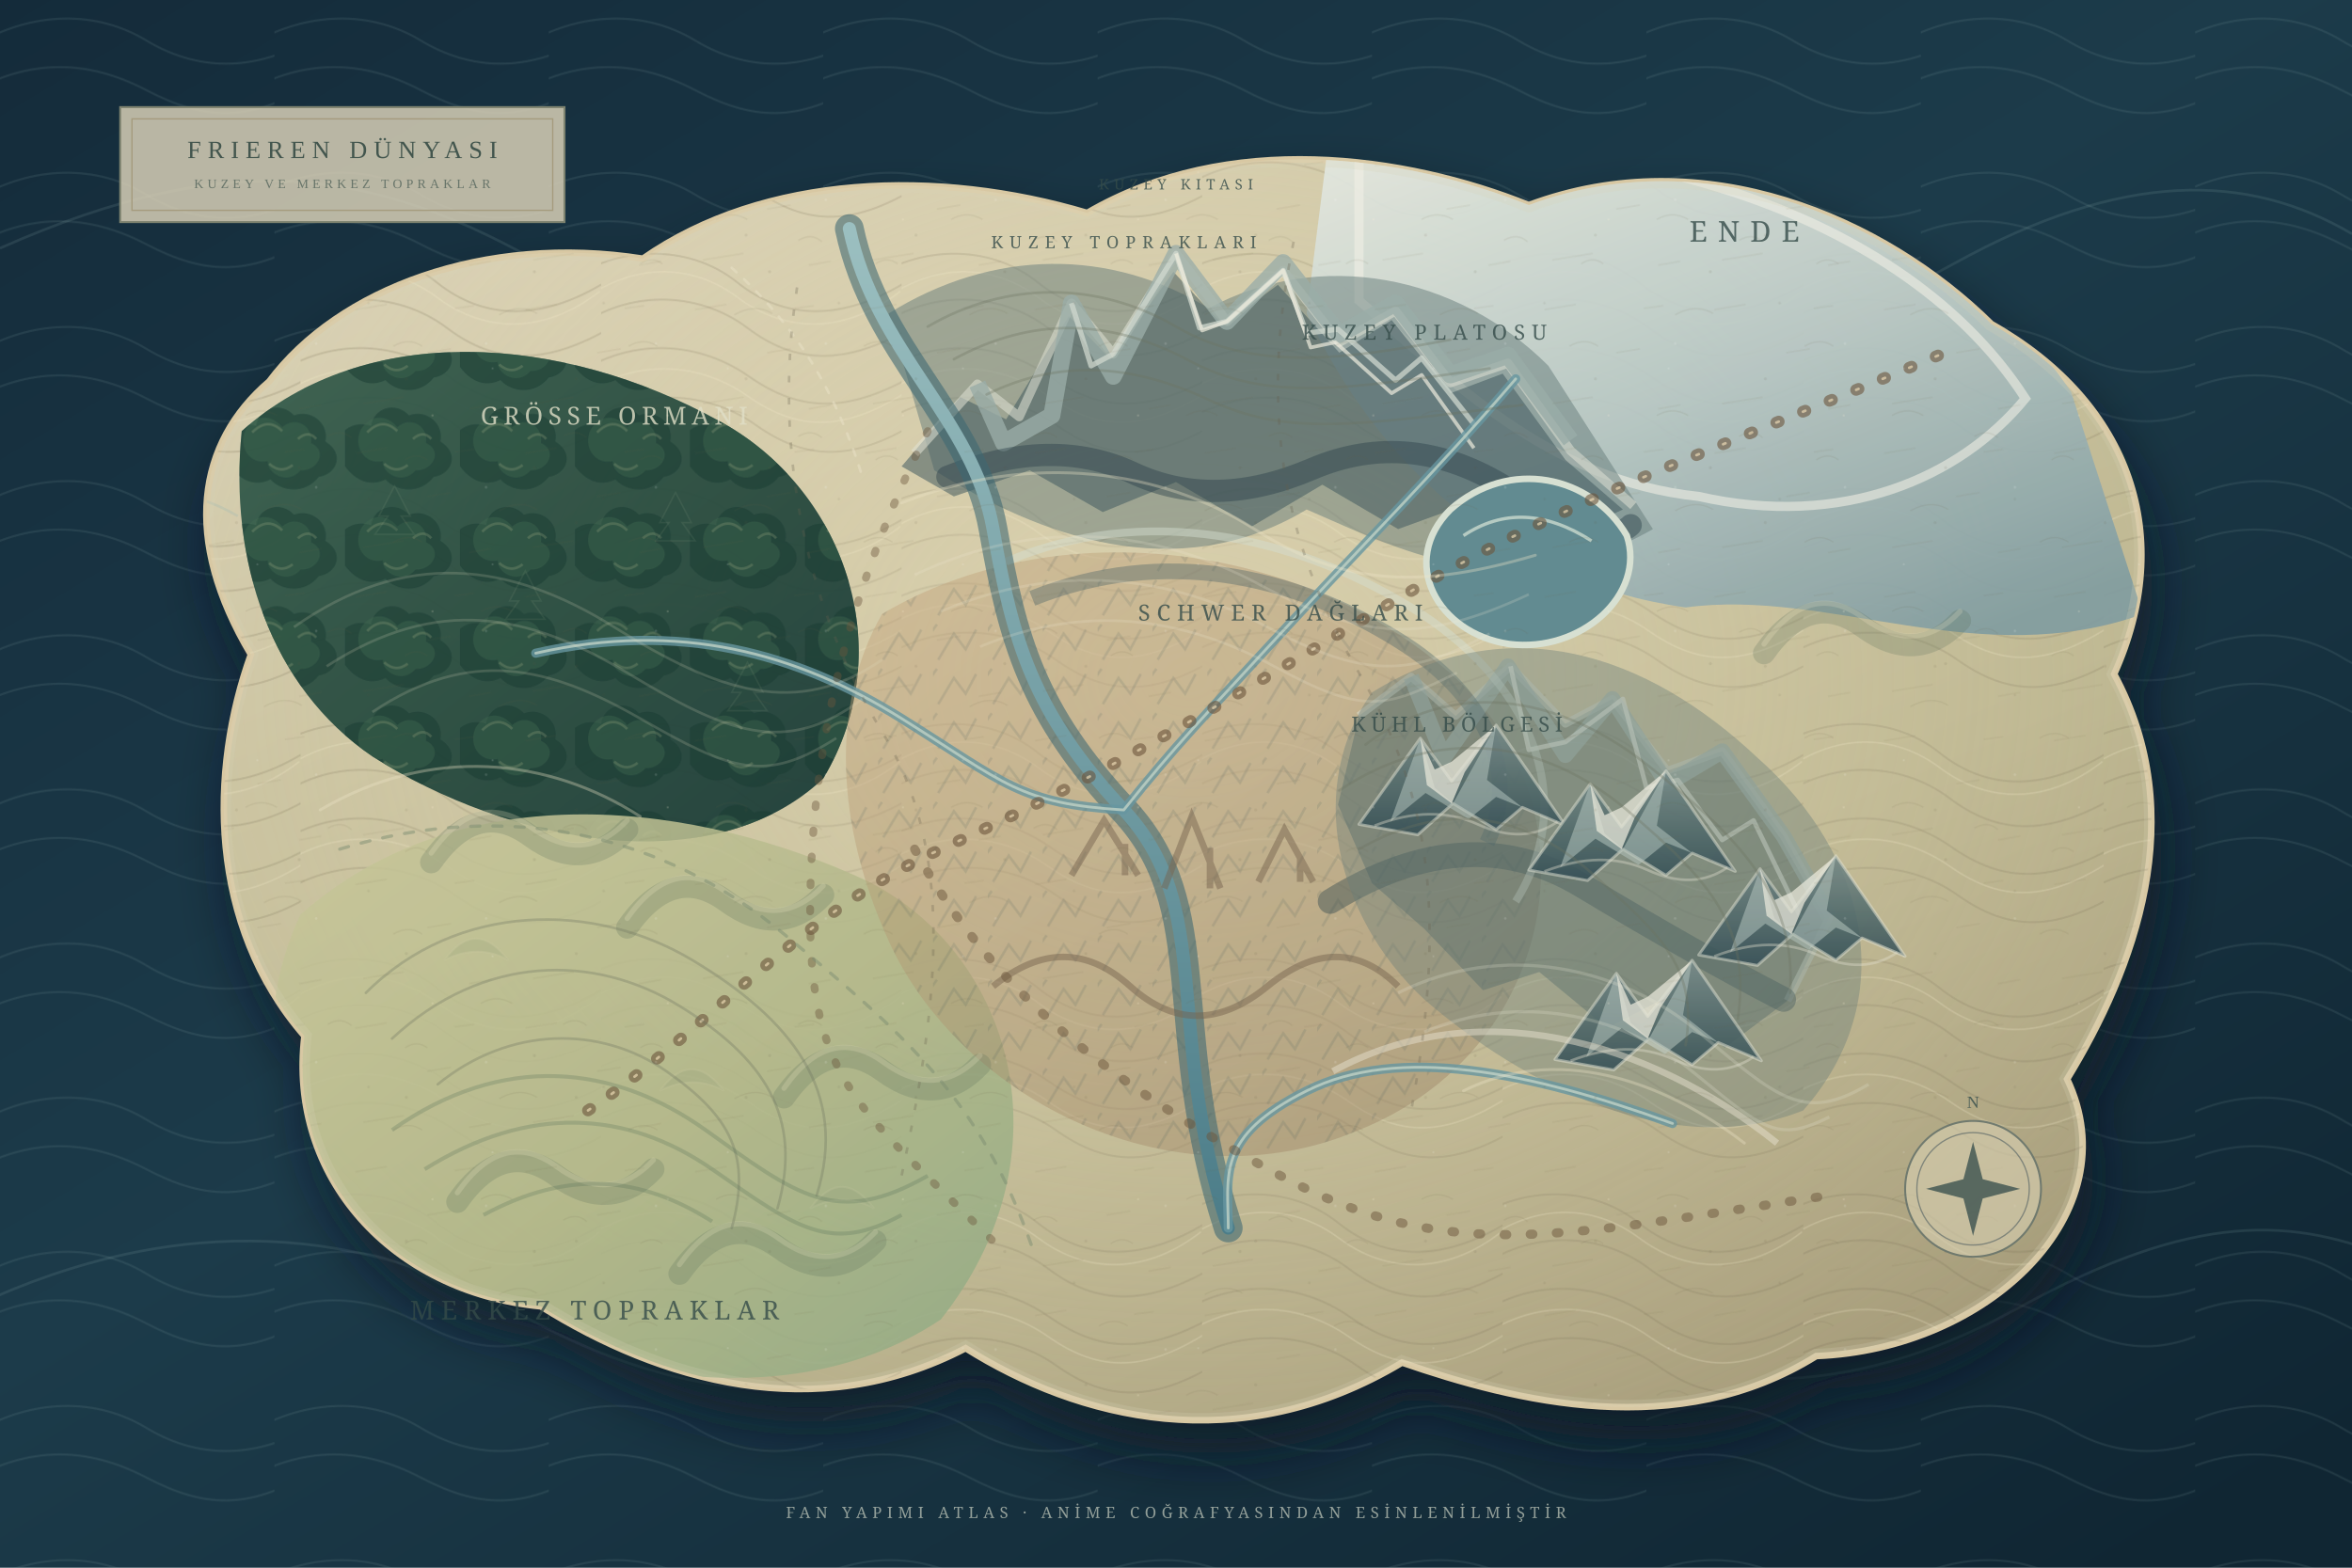
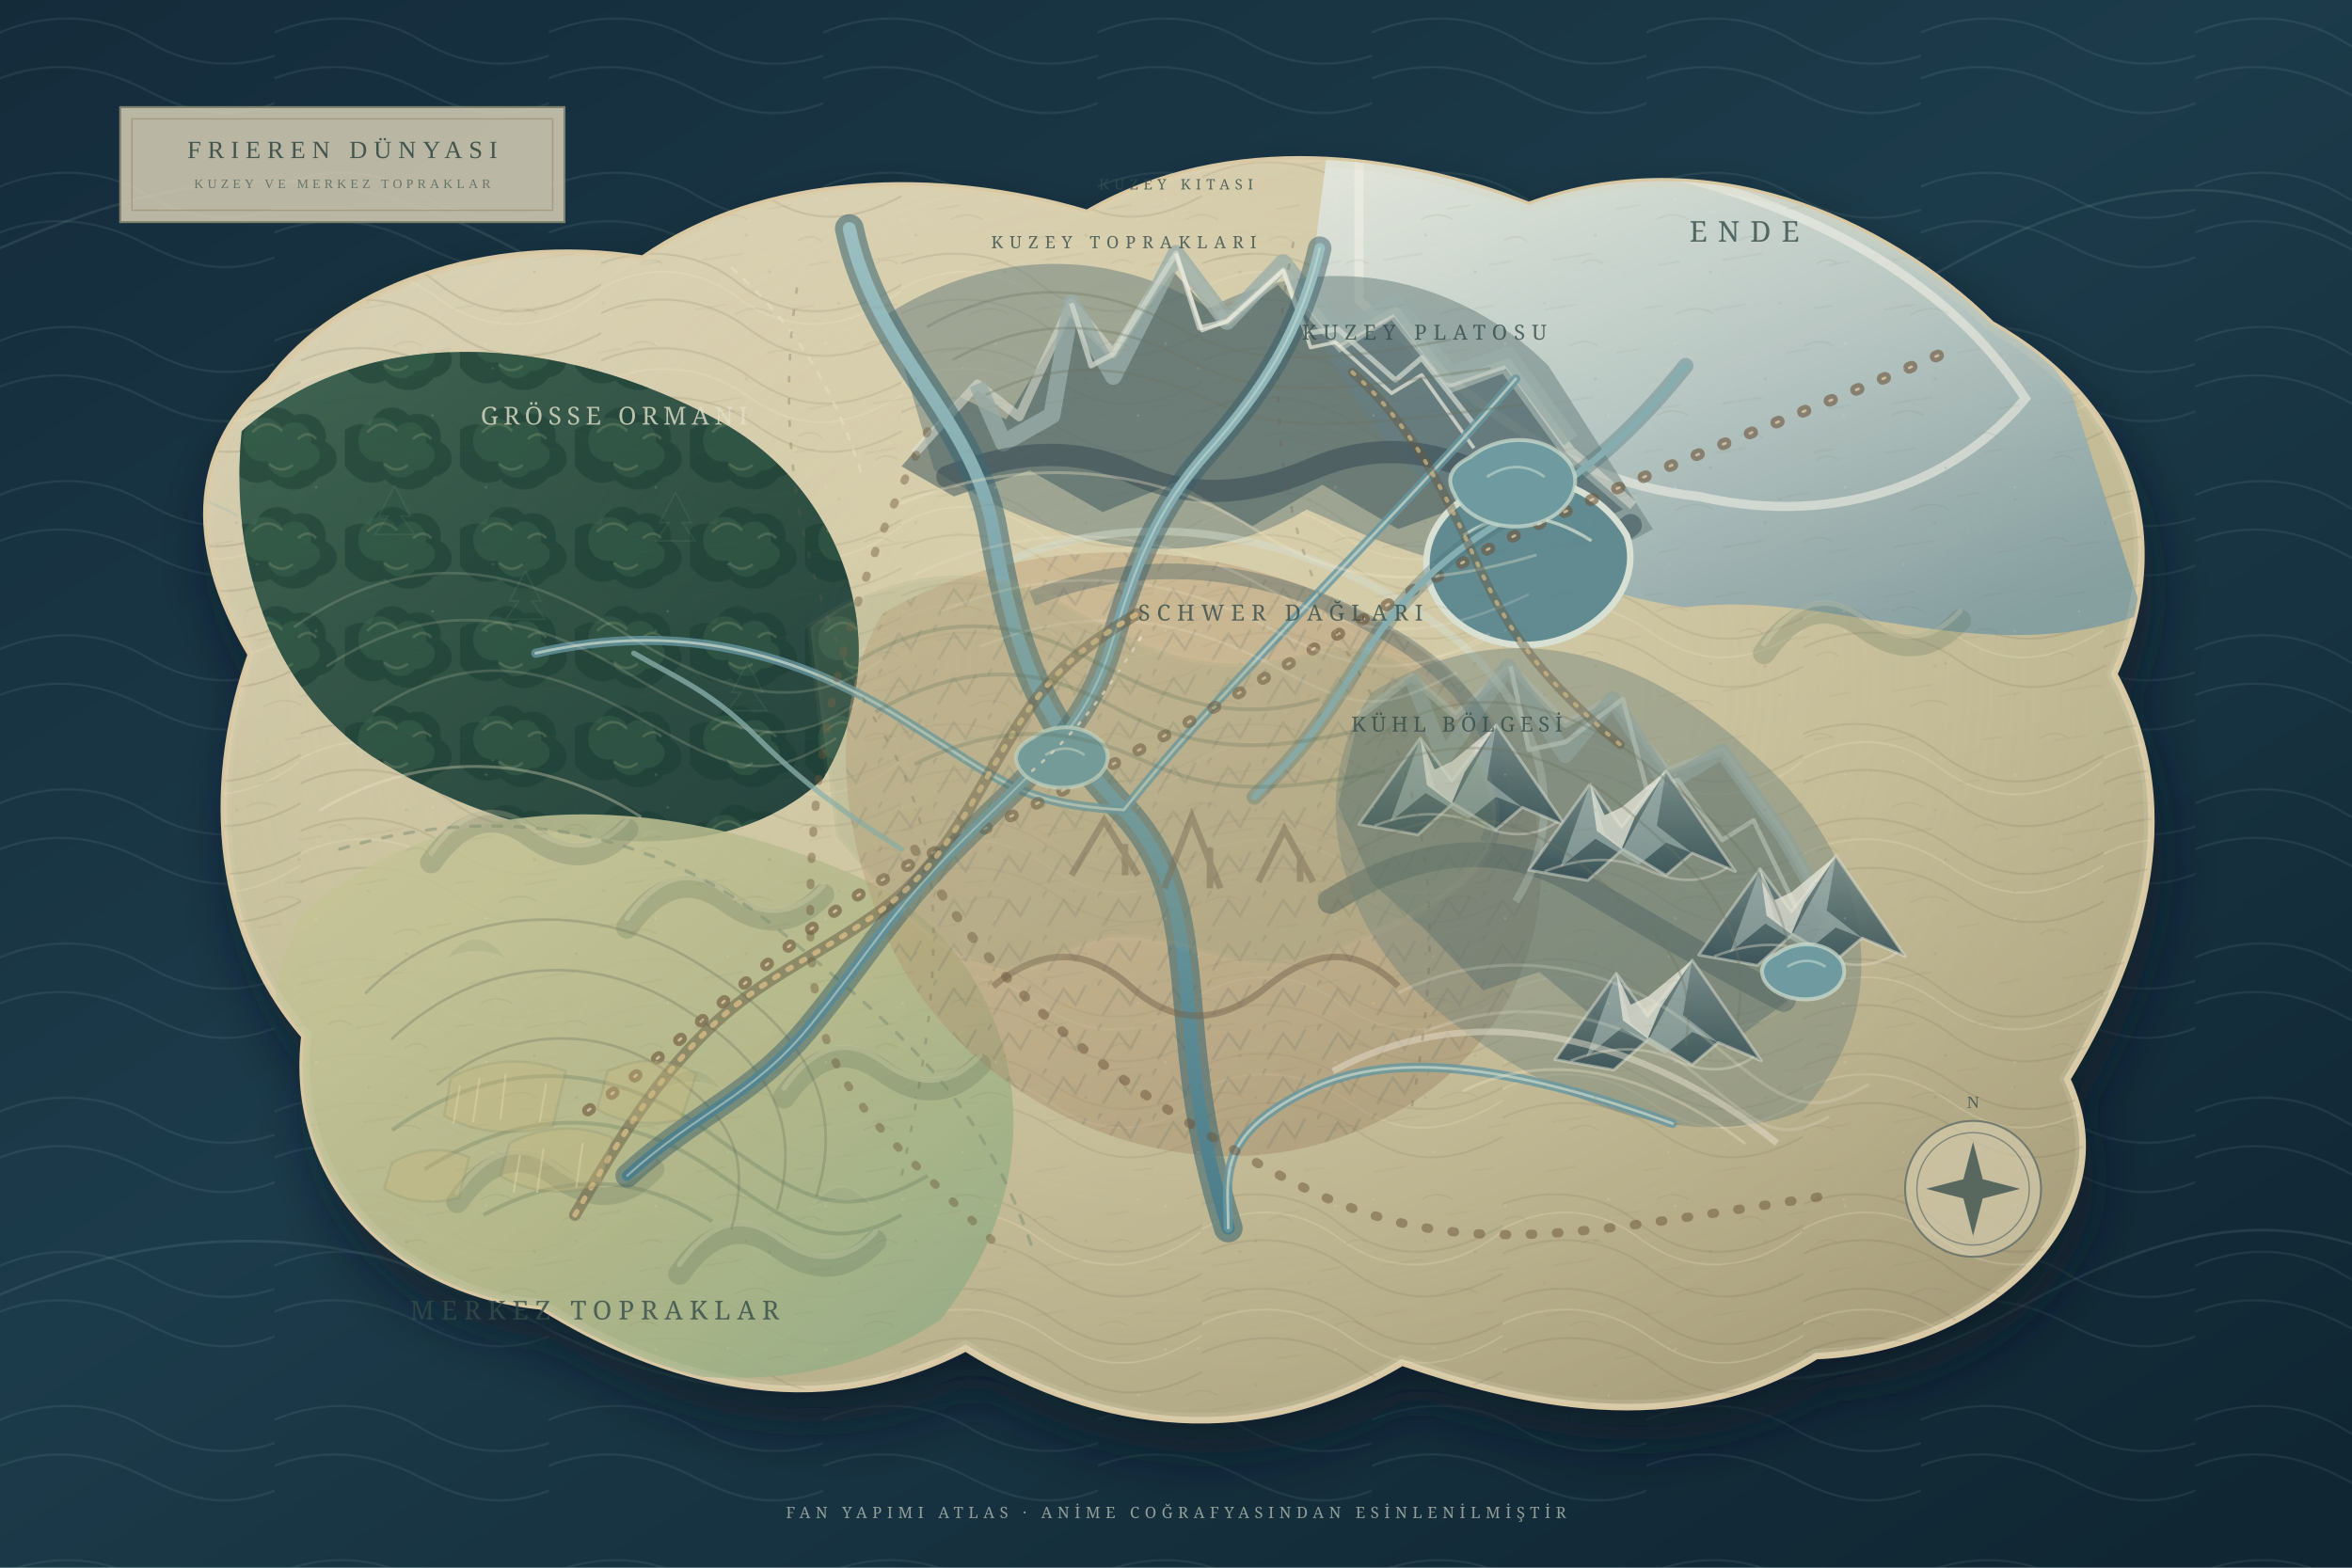
<svg xmlns="http://www.w3.org/2000/svg" viewBox="0 0 1800 1200" role="img" aria-labelledby="map-title map-desc">
  <defs>
    <linearGradient id="ocean" x1="0" y1="0" x2="0.9" y2="1">
      <stop stop-color="#142b3a" />
      <stop offset=".48" stop-color="#1c3b4a" />
      <stop offset="1" stop-color="#102633" />
    </linearGradient>
    <linearGradient id="ocean-light" x1="0" y1="0" x2="0" y2="1">
      <stop stop-color="#527887" stop-opacity=".32" />
      <stop offset="1" stop-color="#193c4b" stop-opacity="0" />
    </linearGradient>
    <linearGradient id="land-base" x1=".15" y1="0" x2=".8" y2="1">
      <stop stop-color="#d8d0b4" />
      <stop offset=".3" stop-color="#c8c19e" />
      <stop offset=".67" stop-color="#b9b38d" />
      <stop offset="1" stop-color="#a59b79" />
    </linearGradient>
    <linearGradient id="north-ice" x1=".2" y1="0" x2=".8" y2="1">
      <stop stop-color="#e2e7df" />
      <stop offset=".48" stop-color="#b9c9c7" />
      <stop offset="1" stop-color="#819ca0" />
    </linearGradient>
    <linearGradient id="central-meadow" x1="0" y1="0" x2="1" y2="1">
      <stop stop-color="#c9c79a" />
      <stop offset=".55" stop-color="#b1b789" />
      <stop offset="1" stop-color="#8eaa84" />
    </linearGradient>
    <linearGradient id="forest-depth" x1="0" y1="0" x2="1" y2="1">
      <stop stop-color="#365d4c" />
      <stop offset=".45" stop-color="#284c40" />
      <stop offset="1" stop-color="#1b3b36" />
    </linearGradient>
    <linearGradient id="mountain-shadow" x1="0" y1="0" x2="0" y2="1">
      <stop stop-color="#778b89" />
      <stop offset=".52" stop-color="#536b6c" />
      <stop offset="1" stop-color="#344e55" />
    </linearGradient>
    <linearGradient id="sandstone" x1="0" y1="0" x2="1" y2="1">
      <stop stop-color="#c4a47a" />
      <stop offset="1" stop-color="#947c60" />
    </linearGradient>
    <linearGradient id="river" x1="0" y1="0" x2="0" y2="1">
      <stop stop-color="#9bbfc0" />
      <stop offset="1" stop-color="#4c7d89" />
    </linearGradient>
    <radialGradient id="land-light">
      <stop stop-color="#f4e7c6" stop-opacity=".44" />
      <stop offset="1" stop-color="#f4e7c6" stop-opacity="0" />
    </radialGradient>
    <pattern id="sea-depth" width="210" height="118" patternUnits="userSpaceOnUse">
      <path d="M-20 35C25 8 74 8 112 31s82 25 128-2M-25 72c48-28 93-26 137-3s78 25 126-4" fill="none" stroke="#8eafb0" stroke-opacity=".13" stroke-width="1.6" />
    </pattern>
    <pattern id="fine-contours" width="230" height="180" patternUnits="userSpaceOnUse">
      <path d="M-35 42C10 5 68 7 104 36s82 32 137-5M-28 78C17 39 75 43 112 71s77 31 135-6M-32 116C16 76 73 80 113 108s78 30 137-7M-28 153C20 114 80 118 118 145s75 31 132-7" fill="none" stroke="#756f55" stroke-opacity=".24" stroke-width="1.5" />
      <path d="M-20 54C23 20 69 21 105 48s82 28 124-5M-24 129C19 94 72 95 112 123s76 28 128-7" fill="none" stroke="#f5edcf" stroke-opacity=".25" stroke-width="1.2" />
    </pattern>
    <pattern id="forest-canopy" width="88" height="76" patternUnits="userSpaceOnUse">
      <path d="M-8 38C-4 24 8 18 20 22 22 8 39 3 49 14 62 9 76 20 73 34 88 43 82 59 68 61 57 75 39 72 31 63 15 71 0 59-8 38Z" fill="#183a32" opacity=".58" />
      <path d="M12 25C19 13 32 13 40 23 50 14 64 22 62 35 76 42 66 57 54 56 44 68 28 58 29 49 15 52 6 38 12 25Z" fill="#426b50" opacity=".42" />
      <path d="M17 27q12-12 23-1m12 6q8-7 14 0M30 51q9 8 18 1" fill="none" stroke="#a8b58a" stroke-opacity=".28" stroke-width="2" />
    </pattern>
    <pattern id="rock-hatch" width="42" height="34" patternUnits="userSpaceOnUse">
      <path d="m4 29 12-20 9 12 8-15M-5 13 3 2" fill="none" stroke="#344f54" stroke-opacity=".35" stroke-width="2" />
    </pattern>
    <pattern id="terrain-grain" width="180" height="150" patternUnits="userSpaceOnUse">
      <path d="M8 18q12-7 24 0m39 16q10-6 18 1M22 91q16-9 29-1m70 25q12-7 22 0M130 52q9-6 17 0" fill="none" stroke="#665c43" stroke-opacity=".22" stroke-width="1.1" />
      <circle cx="49" cy="58" r="1.2" fill="#594f3d" opacity=".24" />
      <circle cx="151" cy="18" r=".9" fill="#fff3d8" opacity=".38" />
      <circle cx="102" cy="82" r="1.1" fill="#554b39" opacity=".18" />
      <circle cx="17" cy="132" r=".8" fill="#fff" opacity=".32" />
    </pattern>
    <pattern id="paper-fiber" width="130" height="110" patternUnits="userSpaceOnUse">
      <path d="m12 17 24-4m31 37 18-3M18 89l31-5m50 9 17-3M88 16l15-2" stroke="#665c43" stroke-opacity=".1" stroke-width="1.4" />
      <circle cx="51" cy="70" r="1.2" fill="#5c503b" opacity=".14" />
      <circle cx="112" cy="43" r="1" fill="#fff" opacity=".2" />
    </pattern>
    <filter id="continent-shadow" x="-15%" y="-15%" width="130%" height="135%">
      <feGaussianBlur stdDeviation="22" />
    </filter>
    <filter id="terrain-soft" x="-15%" y="-15%" width="130%" height="130%">
      <feGaussianBlur stdDeviation="10" />
    </filter>
    <clipPath id="land-clip">
      <path d="M206 292C259 221 371 179 492 198 585 133 718 129 832 163 940 100 1075 119 1170 157 1304 107 1442 167 1524 248 1632 309 1665 412 1618 516 1677 625 1634 741 1582 826 1631 929 1521 1033 1390 1038 1284 1104 1160 1073 1073 1043 948 1118 825 1086 739 1032 624 1092 505 1057 414 1000 300 989 220 901 233 793 159 708 160 590 192 501 139 412 151 339 206 292Z" />
    </clipPath>
    <g id="ridge">
      <path d="M0 76 47 10 71 43 105 0 158 77 125 63 105 80 72 60 45 84Z" fill="url(#mountain-shadow)" stroke="#e0e1d2" stroke-opacity=".56" stroke-width="2.2" stroke-linejoin="round" />
      <path d="m47 10 11 38 14 12 33-60-7 42 27 21-20-8-21 17-33-20-27 22Z" fill="#b8c9c3" opacity=".55" />
      <path d="m47 10 11 24 13-6 34-28-24 36-10 24-19-14Z" fill="#f0eee1" opacity=".78" />
      <path d="M12 77q44-17 79-1t61-2" fill="none" stroke="#e5e3d3" stroke-opacity=".42" stroke-width="2" />
    </g>
    <g id="atlas-pine">
      <path d="M0 30 12 7 24 30h-7l10 14H-3L7 30z" fill="#254b3d" stroke="#9eb091" stroke-opacity=".45" stroke-width="1.2" />
    </g>
    <g id="atlas-hill">
      <path d="M0 25Q24-8 49 25Q26 12 0 25Z" fill="#8d9b78" stroke="#d5d1ad" stroke-opacity=".55" stroke-width="1.5" />
    </g>
    <g id="hillshade">
      <path d="M0 50Q35 0 76 30T150 25" fill="none" stroke="#566b58" stroke-opacity=".42" stroke-width="17" stroke-linecap="round" />
      <path d="M0 43Q35-7 76 23T150 18" fill="none" stroke="#e6dfbd" stroke-opacity=".38" stroke-width="4" stroke-linecap="round" />
    </g>
  </defs>
  <rect width="1800" height="1200" fill="url(#ocean)" />
  <rect width="1800" height="1200" fill="url(#sea-depth)" />
  <g fill="none" stroke="#8eafb0" stroke-opacity=".15">
    <path d="M0 190C180 110 290 130 420 205s245 68 355 0 215-79 355-9 235 78 365 6 225-70 305-23" stroke-width="2" />
    <path d="M-20 1000c160-75 300-60 420 7s255 83 375 5 245-85 380-12 255 75 390 1 210-70 290-36" stroke-width="2" />
  </g>
  <path d="M206 292C259 221 371 179 492 198 585 133 718 129 832 163 940 100 1075 119 1170 157 1304 107 1442 167 1524 248 1632 309 1665 412 1618 516 1677 625 1634 741 1582 826 1631 929 1521 1033 1390 1038 1284 1104 1160 1073 1073 1043 948 1118 825 1086 739 1032 624 1092 505 1057 414 1000 300 989 220 901 233 793 159 708 160 590 192 501 139 412 151 339 206 292Z" fill="#071923" opacity=".7" filter="url(#continent-shadow)" transform="translate(8 25)" />
  <path d="M206 292C259 221 371 179 492 198 585 133 718 129 832 163 940 100 1075 119 1170 157 1304 107 1442 167 1524 248 1632 309 1665 412 1618 516 1677 625 1634 741 1582 826 1631 929 1521 1033 1390 1038 1284 1104 1160 1073 1073 1043 948 1118 825 1086 739 1032 624 1092 505 1057 414 1000 300 989 220 901 233 793 159 708 160 590 192 501 139 412 151 339 206 292Z" fill="url(#land-base)" stroke="#d8c8a3" stroke-width="5" />
  <g clip-path="url(#land-clip)">
    <rect x="120" y="80" width="1600" height="1060" fill="url(#fine-contours)" opacity=".95" />
    <ellipse cx="910" cy="520" rx="900" ry="690" fill="url(#land-light)" />
    <path d="M1020 82C1220 70 1470 130 1585 300L1640 470C1515 515 1400 450 1290 465 1150 445 1055 356 1000 240Z" fill="url(#north-ice)" opacity=".92" />
    <path d="M1040 120C1210 96 1450 150 1550 305 1500 366 1410 405 1300 380 1185 368 1110 290 1040 230Z" fill="none" stroke="#f2f0e5" stroke-opacity=".58" stroke-width="7" />
    <path d="M185 330C280 245 430 256 550 322 645 373 690 496 630 596 545 676 390 646 285 579 207 526 175 429 185 330Z" fill="url(#forest-depth)" opacity=".94" />
    <path d="M185 330C280 245 430 256 550 322 645 373 690 496 630 596 545 676 390 646 285 579 207 526 175 429 185 330Z" fill="url(#forest-canopy)" opacity=".84" />
    <g opacity=".24">
      <use href="#atlas-pine" x="290" y="365" />
      <use href="#atlas-pine" x="390" y="430" />
      <use href="#atlas-pine" x="505" y="370" />
      <use href="#atlas-pine" x="560" y="500" />
    </g>
    <path d="M230 700C355 590 535 614 665 675 775 731 820 884 720 1010 585 1100 390 1040 280 955 205 890 190 784 230 700Z" fill="url(#central-meadow)" opacity=".86" />
    <path d="M675 470C810 390 1000 415 1115 520 1225 622 1190 805 1040 865 900 925 735 842 680 720 640 632 635 540 675 470Z" fill="url(#sandstone)" opacity=".42" />
    <path d="M675 470C810 390 1000 415 1115 520 1225 622 1190 805 1040 865 900 925 735 842 680 720 640 632 635 540 675 470Z" fill="url(#rock-hatch)" opacity=".36" />
    <path d="M680 240C760 190 850 190 925 236 1010 190 1115 210 1185 280L1265 405C1160 465 1080 425 1000 390 900 450 795 410 715 360Z" fill="#657b7a" opacity=".5" />
    <g opacity=".96">
      <path d="M690 357 735 304 770 321 818 242 850 275 898 208 936 249 978 218 1025 270 1065 245 1110 301 1150 286 1198 352 1242 390 1190 414 1125 385 1070 405 1012 371 958 403 900 369 844 392 788 360 730 380Z" fill="#405a5e" opacity=".56" />
      <path d="M700 347 748 294 780 319 820 232 852 271 900 194 939 246 982 207 1025 262 1068 238 1110 293 1154 278 1202 345 1250 387" fill="none" stroke="#e2e3d6" stroke-opacity=".55" stroke-width="7" stroke-linejoin="round" />
      <path d="m748 294 20 45 37-21 15-86 32 56 48-94 39 52 43-45 43 55 43-24 42 55 44-15 48 65" fill="none" stroke="#9aada7" stroke-opacity=".8" stroke-width="13" stroke-linejoin="round" />
      <path d="m820 232 15 48 17-9 48-77 18 57 21-5 43-39 18 48 24-3 44 39 20-17 41 52" fill="none" stroke="#d5ddd3" stroke-opacity=".72" stroke-width="4" stroke-linejoin="round" />
      <path d="m900 194 20 59 19-7 43-39 21 59 19-4 43 39 23-14 40 56" fill="none" stroke="#f1eee0" stroke-opacity=".7" stroke-width="2.8" stroke-linejoin="round" />
      <path d="M725 365q80-32 142-3t137-3 150 15 94 28" fill="none" stroke="#293f48" stroke-opacity=".45" stroke-width="17" stroke-linecap="round" />
      <path d="M1040 548 1080 518 1114 548 1156 510 1198 554 1234 535 1276 590 1318 575 1365 640 1400 702 1368 766 1320 802 1270 766 1230 787 1178 744 1135 758 1090 711 1050 676 1024 616Z" fill="#425d60" opacity=".42" />
      <path d="M1040 548 1080 518 1114 548 1156 510 1198 554 1234 535 1276 590 1318 575 1365 640 1400 702 1368 766" fill="none" stroke="#d9dfd2" stroke-opacity=".54" stroke-width="6" stroke-linejoin="round" />
      <path d="m1080 518 25 62 49-70 44 68 36-43 42 65 42-25 47 65 35 62" fill="none" stroke="#a8b9b1" stroke-opacity=".7" stroke-width="12" stroke-linejoin="round" />
      <path d="m1156 510 14 64 28-6 44-33 18 68 24-6 34 46 24-15 36 74" fill="none" stroke="#eef0e3" stroke-opacity=".62" stroke-width="3.5" stroke-linejoin="round" />
      <path d="M1018 690q105-65 193-12t154 87" fill="none" stroke="#2c444b" stroke-opacity=".42" stroke-width="19" stroke-linecap="round" />
    </g>
    <path d="M770 430C875 385 990 410 1080 465 1170 520 1210 610 1160 690" fill="none" stroke="#d4ded2" stroke-opacity=".46" stroke-width="6" />
    <path d="M790 458C890 418 990 440 1070 490 1135 530 1165 590 1138 645" fill="none" stroke="#3d5b61" stroke-opacity=".35" stroke-width="12" />
    <path d="M1050 530C1155 465 1260 500 1345 580 1430 655 1455 765 1380 850 1280 890 1165 830 1090 765 1020 700 1000 600 1050 530Z" fill="#687c78" opacity=".4" />
    <g opacity=".88">
      <use href="#ridge" x="1040" y="555" />
      <use href="#ridge" x="1170" y="590" />
      <use href="#ridge" x="1300" y="655" />
      <use href="#ridge" x="1190" y="735" />
    </g>
    <path d="M1020 820C1130 760 1260 795 1360 875" fill="none" stroke="#e6e1cf" stroke-opacity=".5" stroke-width="5" />
    <g opacity=".22">
      <use href="#atlas-hill" x="340" y="710" />
      <use href="#atlas-hill" x="505" y="810" />
      <use href="#atlas-hill" x="620" y="900" />
    </g>
    <g opacity=".55">
      <use href="#hillshade" x="330" y="610" />
      <use href="#hillshade" x="480" y="660" />
      <use href="#hillshade" x="600" y="790" />
      <use href="#hillshade" x="350" y="870" />
      <use href="#hillshade" x="520" y="925" />
      <use href="#hillshade" x="1350" y="450" />
    </g>
    <g fill="none" stroke-linecap="round" stroke-linejoin="round">
      <path d="M650 175C670 270 745 320 760 405S790 545 860 620 890 785 940 940" stroke="#3d6872" stroke-width="22" opacity=".58" />
      <path d="M650 175C670 270 745 320 760 405S790 545 860 620 890 785 940 940" stroke="url(#river)" stroke-width="10" />
      <path d="M410 500C520 475 610 500 690 550S780 615 860 620M1160 290C1100 360 1040 420 980 485S900 570 860 620M1280 860C1170 820 1070 800 1000 835S940 900 940 940" stroke="#6796a0" stroke-width="7" opacity=".8" />
      <path d="M410 500C520 475 610 500 690 550S780 615 860 620M1160 290C1100 360 1040 420 980 485S900 570 860 620M1280 860C1170 820 1070 800 1000 835S940 900 940 940" stroke="#c0d2c5" stroke-width="2.1" opacity=".8" />
    </g>
    <path d="M1110 390C1155 350 1218 364 1245 410 1260 455 1210 500 1155 493 1100 485 1070 430 1110 390Z" fill="#628b91" stroke="#d7e0d2" stroke-width="5" />
    <path d="M1120 410Q1165 380 1218 414" fill="none" stroke="#d9e6d7" stroke-width="2.5" opacity=".7" />
    <g fill="none" stroke="#75634e" stroke-opacity=".48" stroke-width="5">
      <path d="M820 670l25-42 26 42m-10 0v-24m30 34 21-55 22 55m-8 0v-31m37 26 20-40 22 40m-10 0v-19" />
      <path d="M760 755q55-45 105 0t105 0 100 0" />
    </g>
    <g fill="none" stroke-linecap="round" stroke-linejoin="round">
      <path d="M450 850C540 790 610 700 720 650S900 560 1050 470 1290 355 1500 265" stroke="#6c553c" stroke-width="9" stroke-dasharray="2 20" opacity=".6" />
      <path d="M450 850C540 790 610 700 720 650S900 560 1050 470 1290 355 1500 265" stroke="#f1dfb9" stroke-width="2" stroke-dasharray="2 20" opacity=".65" />
      <path d="M700 650C760 760 850 830 980 900S1200 945 1400 915" stroke="#6c553c" stroke-width="7" stroke-dasharray="2 18" opacity=".5" />
      <path d="M710 330C650 450 620 570 620 700S660 850 760 950" stroke="#6c553c" stroke-width="6" stroke-dasharray="2 18" opacity=".42" />
    </g>
    <path d="M205 292C259 221 371 179 492 198 585 133 718 129 832 163 940 100 1075 119 1170 157 1304 107 1442 167 1524 248 1632 309 1665 412 1618 516 1677 625 1634 741 1582 826 1631 929 1521 1033 1390 1038 1284 1104 1160 1073 1073 1043 948 1118 825 1086 739 1032 624 1092 505 1057 414 1000 300 989 220 901 233 793 159 708 160 590 192 501 139 412 151 339 206 292Z" fill="url(#paper-fiber)" opacity=".65" />
    <g clip-path="url(#land-clip)">
      <g fill="none" stroke-linecap="round" stroke-linejoin="round" pointer-events="none">
        <g stroke="#6b735f" stroke-opacity=".32" stroke-width="2">
          <path d="M710 250C770 215 840 215 900 250S1030 275 1110 260M730 275C790 242 850 244 910 276S1030 298 1140 282M755 302C810 275 865 278 925 306S1035 326 1165 310" />
          <path d="M1045 570C1110 520 1190 530 1260 585S1375 685 1370 760M1025 605C1100 555 1180 565 1245 620S1340 710 1330 780M1040 650C1110 610 1170 625 1220 670S1300 740 1290 800" />
          <path d="M280 760C350 690 455 690 530 735S650 835 625 915M300 795C370 730 455 730 520 770S615 855 595 925M335 830C390 785 460 785 510 820S575 885 560 940" />
        </g>
        <g stroke="#f0e7ca" stroke-opacity=".34" stroke-width="2.2">
          <path d="M690 385C790 345 890 360 960 405S1090 450 1175 425" />
          <path d="M1120 835C1190 800 1270 825 1335 875" />
          <path d="M245 620C330 570 420 580 490 625" />
        </g>
        <path d="M260 650C390 610 510 640 600 715S750 840 790 955" stroke="#7c8c71" stroke-opacity=".48" stroke-width="2.5" stroke-dasharray="7 10" />
        <path d="M560 205C610 250 640 300 660 365" stroke="#e7dfc5" stroke-opacity=".55" stroke-width="2" stroke-dasharray="5 8" />
      </g>
      <path d="M610 220C590 350 620 470 675 560S720 760 690 900M990 185C960 330 990 430 1040 515S1110 690 1080 850" fill="none" stroke="#665e4d" stroke-opacity=".28" stroke-width="2" stroke-dasharray="5 12" />
    </g>
    <g fill="#c9c19e" stroke="#e1d5b7" stroke-width="2" opacity=".9">
      <path d="M92 365q24-18 48-4 18 13 2 27-28 13-50-2-14-9 0-21Z" />
      <path d="M1650 270q24-17 43 1 12 14-8 24-26 7-39-7-8-9 4-18Z" />
      <path d="M1690 795q21-15 39 1 9 12-9 21-23 5-34-7-7-8 4-15Z" />
      <path d="M120 930q18-13 34 0 9 10-6 18-19 5-29-5-7-7 1-13Z" />
    </g>
    <g fill="none" stroke="#9db7b1" stroke-opacity=".3" stroke-width="2">
      <path d="M60 350q48-35 100-6M1625 250q45-32 88 1M1670 780q43-28 80 2M100 920q38-25 72 0" />
      <path d="M70 390q55-28 112 5M1635 825q46-25 90 5" />
    </g>
    <g clip-path="url(#land-clip)" pointer-events="none">
      <rect x="150" y="100" width="1540" height="1030" fill="url(#terrain-grain)" opacity=".42" />
      <path d="M225 480C310 420 390 430 470 480S610 550 675 505M250 510C335 455 405 470 480 515S600 580 660 535M285 545C360 495 420 510 490 550S585 600 640 565" fill="none" stroke="#e7dfc2" stroke-opacity=".18" stroke-width="2" />
      <path d="M300 865C385 805 470 815 540 865S640 940 710 900M325 895C405 845 480 850 545 895S635 960 690 930M370 930C435 895 490 900 545 935" fill="none" stroke="#536c55" stroke-opacity=".25" stroke-width="3" />
      <path d="M700 440C795 395 885 405 965 448S1090 492 1170 455M720 468C810 430 895 440 970 480S1080 518 1140 485M750 495C830 462 905 472 975 510S1060 542 1115 515" fill="none" stroke="#f0e9d4" stroke-opacity=".19" stroke-width="2" />
      <path d="M1070 760C1150 720 1240 740 1300 790S1380 860 1430 830M1090 790C1160 760 1240 775 1295 820S1360 875 1400 855" fill="none" stroke="#e4e2d2" stroke-opacity=".23" stroke-width="2.4" />
    </g>
    <path d="M205 292C259 221 371 179 492 198 585 133 718 129 832 163 940 100 1075 119 1170 157 1304 107 1442 167 1524 248 1632 309 1665 412 1618 516 1677 625 1634 741 1582 826 1631 929 1521 1033 1390 1038 1284 1104 1160 1073 1073 1043 948 1118 825 1086 739 1032 624 1092 505 1057 414 1000 300 989 220 901 233 793 159 708 160 590 192 501 139 412 151 339 206 292Z" fill="none" stroke="#d9d1b8" stroke-opacity=".22" stroke-width="11" />
  </g>
+   <g clip-path="url(#land-clip)" pointer-events="none">
+     <g data-atlas-geography-layer="waterways" class="atlas-waterways">
+       <path d="M1010 190C995 255 965 300 925 345S870 430 850 495 790 590 735 645 665 730 620 785 535 850 480 900" fill="none" stroke="#385d67" stroke-opacity=".48" stroke-width="18" stroke-linecap="round" />
+       <path class="atlas-river-main" d="M1010 190C995 255 965 300 925 345S870 430 850 495 790 590 735 645 665 730 620 785 535 850 480 900" fill="none" stroke="url(#river)" stroke-width="8" stroke-linecap="round" />
+       <path d="M1010 190C995 255 965 300 925 345S870 430 850 495 790 590 735 645 665 730 620 785 535 850 480 900" fill="none" stroke="#d5e5d9" stroke-opacity=".5" stroke-width="1.6" stroke-linecap="round" />
+       <path d="M1290 280C1250 330 1210 365 1165 390S1080 445 1045 500 1000 570 960 610" fill="none" stroke="#456e78" stroke-opacity=".34" stroke-width="12" stroke-linecap="round" />
+       <path d="M1290 280C1250 330 1210 365 1165 390S1080 445 1045 500 1000 570 960 610" fill="none" stroke="#86aeb1" stroke-width="5" stroke-linecap="round" />
+       <path d="M690 650C650 625 615 600 580 565S520 520 485 500" fill="none" stroke="#8bb0ad" stroke-opacity=".76" stroke-width="4" stroke-linecap="round" />
+       <g class="atlas-lake" fill="#6f9ba0" stroke="#d0ded0" stroke-opacity=".7" stroke-width="3">
+         <path d="M1125 350c24-19 58-17 75 3 13 16 2 39-22 47-26 9-57-3-65-22-7-12-2-21 12-28Z" />
+         <path d="M790 565c18-13 42-10 54 4 9 12 1 27-17 32-20 6-43-2-48-15-4-8 1-16 11-21Z" />
+         <path d="M1360 730c17-12 40-8 49 5 7 12-2 25-18 29-19 4-39-5-42-17-2-7 2-13 11-17Z" />
+       </g>
+       <g fill="none" stroke="#d5e7d9" stroke-opacity=".5" stroke-width="2">
+         <path d="M1138 365q23-15 44 0M800 578q16-10 30 0M1368 740q15-9 29 0" />
+       </g>
+     </g>
+     <g data-atlas-geography-layer="trails" class="atlas-trails" fill="none" stroke-linecap="round" stroke-linejoin="round">
+       <path d="M440 930C475 870 500 830 540 790S620 735 670 700 740 620 770 570 820 500 870 470" stroke="#655b43" stroke-opacity=".5" stroke-width="9" />
+       <path d="M440 930C475 870 500 830 540 790S620 735 670 700 740 620 770 570 820 500 870 470" stroke="#d2b985" stroke-opacity=".85" stroke-width="4" stroke-dasharray="3 9" />
+       <path d="M1035 285C1080 325 1105 375 1130 430S1180 520 1240 570" stroke="#655b43" stroke-opacity=".42" stroke-width="7" />
+       <path d="M1035 285C1080 325 1105 375 1130 430S1180 520 1240 570" stroke="#d0b886" stroke-opacity=".72" stroke-width="3" stroke-dasharray="2 9" />
+       <path d="M790 590C825 560 850 525 875 485" stroke="#e8e0c9" stroke-opacity=".8" stroke-width="2" stroke-dasharray="2 8" />
+     </g>
+     <g data-atlas-geography-layer="settled-land" class="atlas-settled-land">
+       <path class="atlas-foothill-transition" d="M620 480C690 430 760 430 820 465S930 520 1000 500 1115 535 1140 600 1090 700 1015 730 880 690 815 730 690 700 640 640Z" fill="#8d9b78" opacity=".2" stroke="#e0d3ad" stroke-opacity=".24" stroke-width="5" />
+       <path d="M650 510C720 465 780 475 835 505S945 555 1010 535M670 545C740 505 795 510 850 540S950 580 1035 560M700 585C760 555 815 555 870 580S960 610 1060 590" fill="none" stroke="#596e55" stroke-opacity=".24" stroke-width="3" />
+       <g class="atlas-field-mosaic" fill="#c6b77f" stroke="#7c805c" stroke-opacity=".55" stroke-width="2" opacity=".34">
+         <path d="M345 825q42-22 88-5l-10 42q-48 12-83-8Z" />
+         <path d="M390 875q39-20 79-4l-9 36q-43 13-77-7Z" />
+         <path d="M465 820q37-17 68 2l-12 35q-37 8-64-8Z" />
+         <path d="M300 890q31-17 59-4l-8 31q-32 8-57-7Z" />
+       </g>
+       <g fill="none" stroke="#e5d7ae" stroke-opacity=".46" stroke-width="1.5">
+         <path d="M352 831l-5 29m20-35-5 34m25-37-4 35m35-28-5 30m-15 25-5 29m23-34-5 34m35-38-5 34" />
+       </g>
+     </g>
+   </g>
  <g font-family="Georgia,serif" fill="#344b49" opacity=".8">
    <text x="1335" y="185" font-size="22" letter-spacing="8" text-anchor="middle">ENDE</text>
    <text x="1090" y="260" font-size="16" letter-spacing="5" text-anchor="middle">KUZEY PLATOSU</text>
    <text x="980" y="475" font-size="17" letter-spacing="5" text-anchor="middle">SCHWER DAĞLARI</text>
    <text x="1115" y="560" font-size="16" letter-spacing="4" text-anchor="middle">KÜHL BÖLGESİ</text>
    <text x="470" y="325" font-size="19" letter-spacing="4" text-anchor="middle" fill="#e0dfc7">GRÖSSE ORMANI</text>
    <text x="455" y="1010" font-size="20" letter-spacing="5" text-anchor="middle">MERKEZ TOPRAKLAR</text>
    <text x="860" y="190" font-size="13" letter-spacing="5" text-anchor="middle">KUZEY TOPRAKLARI</text>
    <text x="900" y="145" font-size="11" letter-spacing="4" text-anchor="middle">KUZEY KITASI</text>
  </g>
  <g transform="translate(1510 910)" opacity=".86">
    <circle r="52" fill="#d7cfb2" fill-opacity=".72" stroke="#66736b" stroke-width="1.5" />
    <circle r="43" fill="none" stroke="#788078" stroke-width="1" />
    <path d="M0-36 8-5 0 0-8-5ZM36 0 5 8 0 0 5-8ZM0 36-8 5 0 0 8 5ZM-36 0-5-8 0 0-5 8Z" fill="#4a5e59" />
    <text y="-62" text-anchor="middle" font-size="13" fill="#3e544f">N</text>
  </g>
  <g transform="translate(92 82)">
    <path d="M0 0h340v88H0z" fill="#d8d0b7" fill-opacity=".84" stroke="#7d826f" stroke-width="1.5" />
    <path d="M9 9h322v70H9z" fill="none" stroke="#a59b7d" stroke-width="1" />
    <text x="170" y="39" text-anchor="middle" font-size="19" letter-spacing="5" fill="#43564e">FRIEREN DÜNYASI</text>
    <text x="170" y="62" text-anchor="middle" font-size="10" letter-spacing="3" fill="#68756a">KUZEY VE MERKEZ TOPRAKLAR</text>
  </g>
  <text x="900" y="1162" text-anchor="middle" font-family="Georgia,serif" font-size="12" letter-spacing="4" fill="#c4cbbd" opacity=".72">FAN YAPIMI ATLAS · ANİME COĞRAFYASINDAN ESİNLENİLMİŞTİR</text>
</svg>
